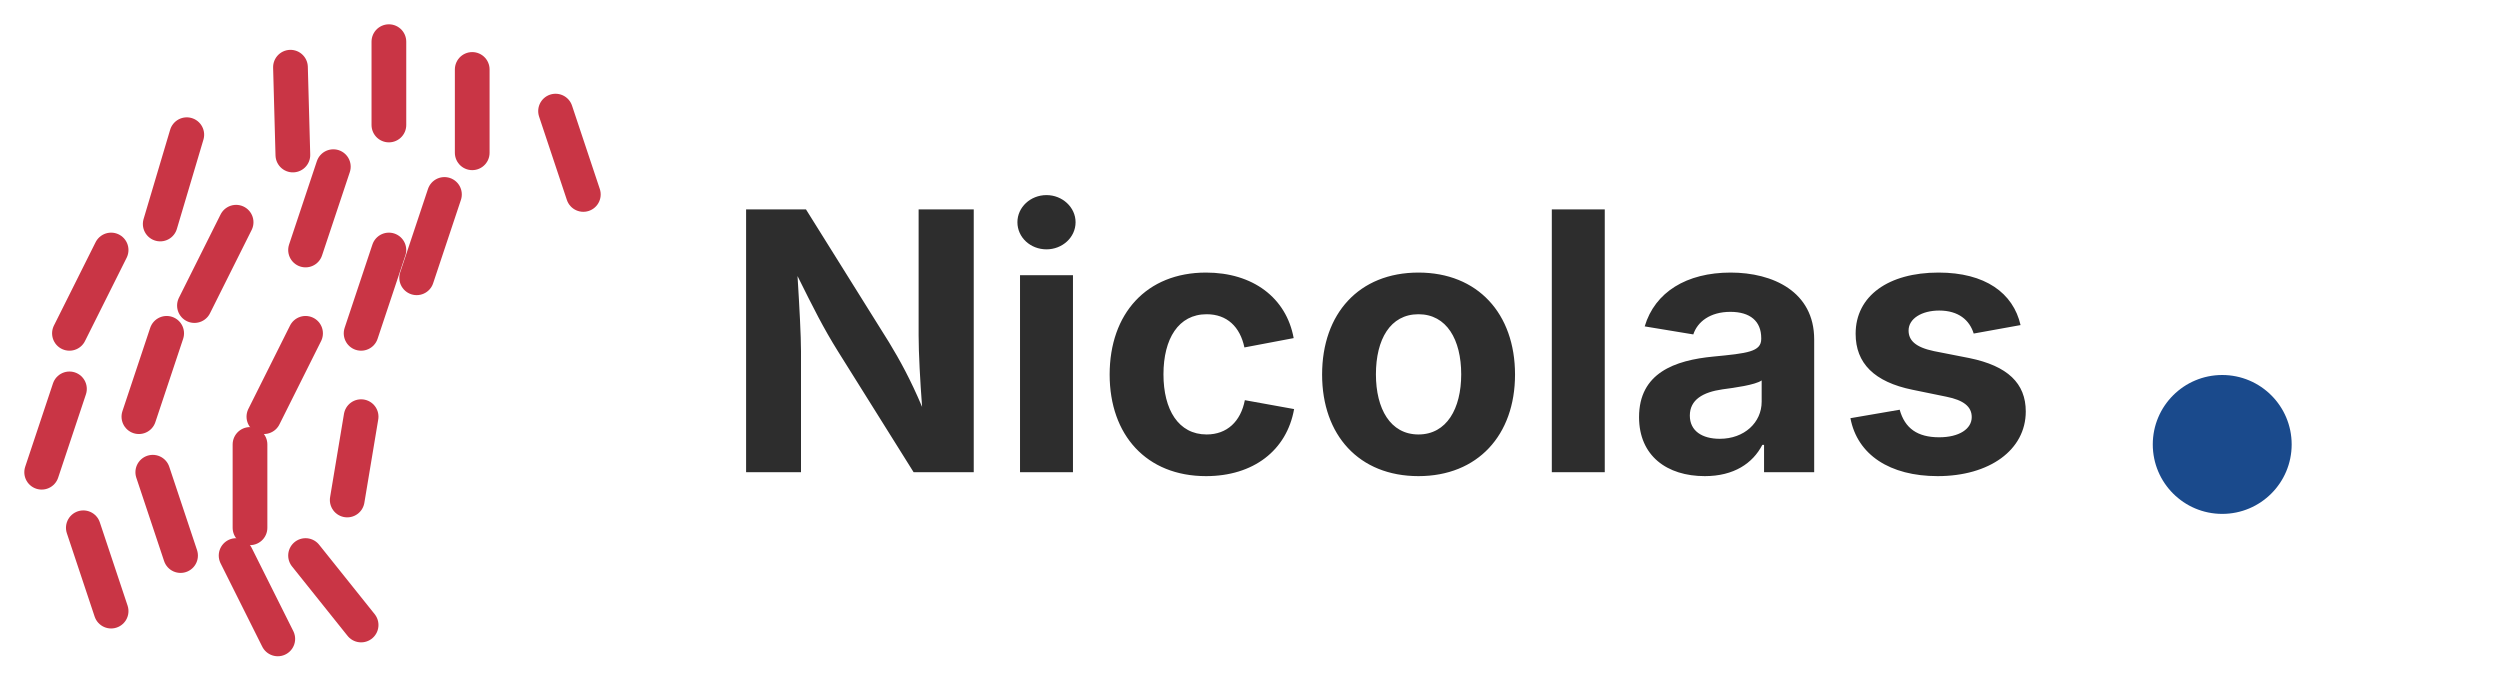
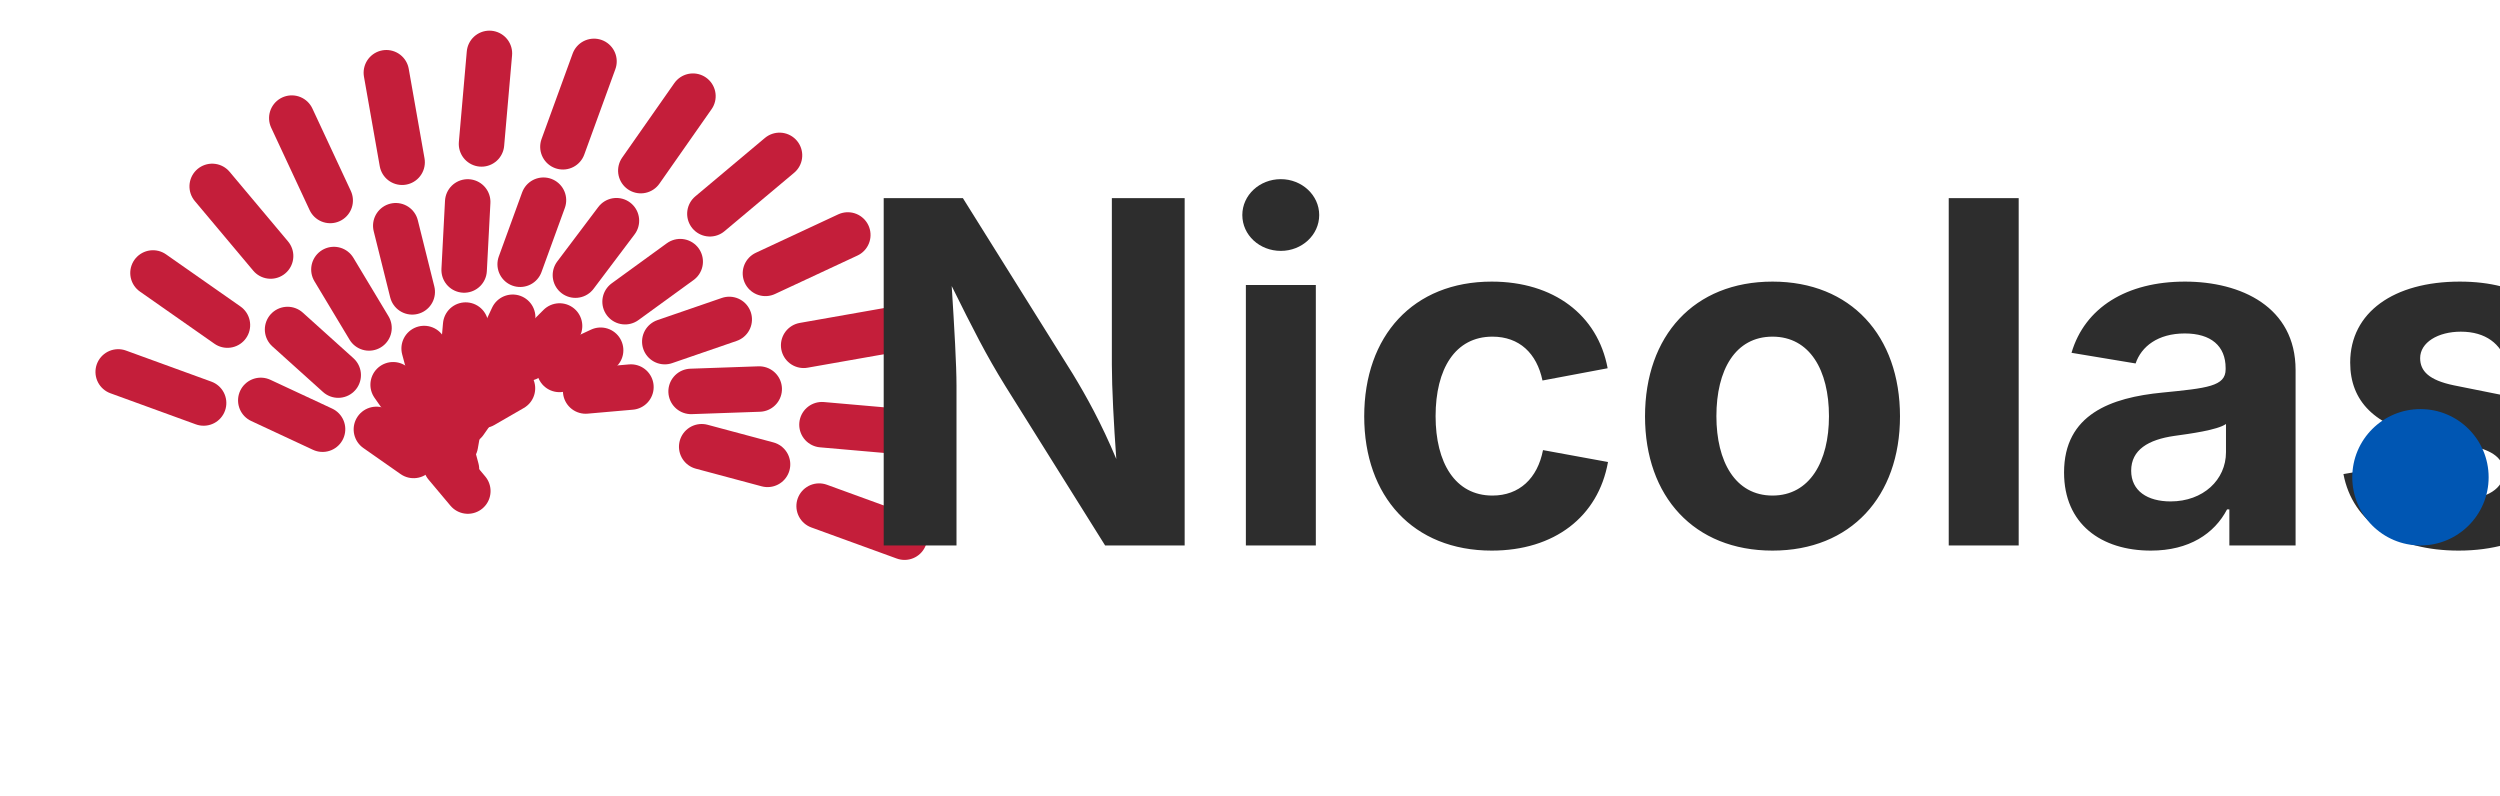
- <svg xmlns="http://www.w3.org/2000/svg" width="180" height="50" viewBox="0 0 180 50" fill="none">
-   <g stroke="#c93545" stroke-width="2.5" stroke-linecap="round">
-     <line x1="28" y1="3" x2="28" y2="9" />
-     <line x1="22" y1="5" x2="20" y2="11" transform="rotate(-20 21 8)" />
-     <line x1="14" y1="10" x2="11" y2="16" transform="rotate(-10 12 13)" />
-     <line x1="8" y1="18" x2="5" y2="24" />
-     <line x1="5" y1="28" x2="3" y2="34" />
-     <line x1="6" y1="38" x2="8" y2="44" />
-     <line x1="34" y1="5" x2="34" y2="11" />
-     <line x1="40" y1="8" x2="42" y2="14" />
-     <line x1="24" y1="12" x2="22" y2="18" />
-     <line x1="17" y1="16" x2="14" y2="22" />
-     <line x1="12" y1="24" x2="10" y2="30" />
-     <line x1="11" y1="34" x2="13" y2="40" />
-     <line x1="17" y1="40" x2="20" y2="46" />
-     <line x1="28" y1="18" x2="26" y2="24" />
-     <line x1="22" y1="24" x2="19" y2="30" />
-     <line x1="18" y1="32" x2="18" y2="38" />
-     <line x1="22" y1="40" x2="26" y2="45" />
-     <line x1="32" y1="14" x2="30" y2="20" />
-     <line x1="26" y1="30" x2="25" y2="36" />
+ <svg xmlns="http://www.w3.org/2000/svg" width="220" height="70" viewBox="0 0 220 70" fill="none">
+   <defs>
+     <style>
+       .dash { stroke: #c41e3a; stroke-width: 4; stroke-linecap: round; }
+       .text { font-family: system-ui, -apple-system, sans-serif; font-size: 42px; font-weight: 700; fill: #2d2d2d; }
+       .dot { fill: #0056b3; }
+     </style>
+   </defs>
+   <g transform="translate(10, 5)">
+     <line x1="30" y1="0" x2="30" y2="8" transform="rotate(-70 35 35)" class="dash" />
+     <line x1="30" y1="0" x2="30" y2="8" transform="rotate(-55 35 35)" class="dash" />
+     <line x1="30" y1="0" x2="30" y2="8" transform="rotate(-40 35 35)" class="dash" />
+     <line x1="30" y1="0" x2="30" y2="8" transform="rotate(-25 35 35)" class="dash" />
+     <line x1="30" y1="0" x2="30" y2="8" transform="rotate(-10 35 35)" class="dash" />
+     <line x1="30" y1="0" x2="30" y2="8" transform="rotate(5 35 35)" class="dash" />
+     <line x1="30" y1="0" x2="30" y2="8" transform="rotate(20 35 35)" class="dash" />
+     <line x1="30" y1="0" x2="30" y2="8" transform="rotate(35 35 35)" class="dash" />
+     <line x1="30" y1="0" x2="30" y2="8" transform="rotate(50 35 35)" class="dash" />
+     <line x1="30" y1="0" x2="30" y2="8" transform="rotate(65 35 35)" class="dash" />
+     <line x1="30" y1="0" x2="30" y2="8" transform="rotate(80 35 35)" class="dash" />
+     <line x1="30" y1="0" x2="30" y2="8" transform="rotate(95 35 35)" class="dash" />
+     <line x1="30" y1="0" x2="30" y2="8" transform="rotate(110 35 35)" class="dash" />
+     <line x1="30" y1="13" x2="30" y2="19" transform="rotate(-65 35 35)" class="dash" />
+     <line x1="30" y1="13" x2="30" y2="19" transform="rotate(-48 35 35)" class="dash" />
+     <line x1="30" y1="13" x2="30" y2="19" transform="rotate(-31 35 35)" class="dash" />
+     <line x1="30" y1="13" x2="30" y2="19" transform="rotate(-14 35 35)" class="dash" />
+     <line x1="30" y1="13" x2="30" y2="19" transform="rotate(3 35 35)" class="dash" />
+     <line x1="30" y1="13" x2="30" y2="19" transform="rotate(20 35 35)" class="dash" />
+     <line x1="30" y1="13" x2="30" y2="19" transform="rotate(37 35 35)" class="dash" />
+     <line x1="30" y1="13" x2="30" y2="19" transform="rotate(54 35 35)" class="dash" />
+     <line x1="30" y1="13" x2="30" y2="19" transform="rotate(71 35 35)" class="dash" />
+     <line x1="30" y1="13" x2="30" y2="19" transform="rotate(88 35 35)" class="dash" />
+     <line x1="30" y1="13" x2="30" y2="19" transform="rotate(105 35 35)" class="dash" />
+     <line x1="30" y1="24" x2="30" y2="28" transform="rotate(-55 35 35)" class="dash" />
+     <line x1="30" y1="24" x2="30" y2="28" transform="rotate(-35 35 35)" class="dash" />
+     <line x1="30" y1="24" x2="30" y2="28" transform="rotate(-15 35 35)" class="dash" />
+     <line x1="30" y1="24" x2="30" y2="28" transform="rotate(5 35 35)" class="dash" />
+     <line x1="30" y1="24" x2="30" y2="28" transform="rotate(25 35 35)" class="dash" />
+     <line x1="30" y1="24" x2="30" y2="28" transform="rotate(45 35 35)" class="dash" />
+     <line x1="30" y1="24" x2="30" y2="28" transform="rotate(65 35 35)" class="dash" />
+     <line x1="30" y1="24" x2="30" y2="28" transform="rotate(85 35 35)" class="dash" />
+     <line x1="30" y1="32" x2="30" y2="35" transform="rotate(-40 35 35)" class="dash" />
+     <line x1="30" y1="32" x2="30" y2="35" transform="rotate(-15 35 35)" class="dash" />
+     <line x1="30" y1="32" x2="30" y2="35" transform="rotate(10 35 35)" class="dash" />
+     <line x1="30" y1="32" x2="30" y2="35" transform="rotate(35 35 35)" class="dash" />
+     <line x1="30" y1="32" x2="30" y2="35" transform="rotate(60 35 35)" class="dash" />
  </g>
-   <text x="52" y="34" font-family="system-ui, -apple-system, sans-serif" font-size="26" font-weight="700" fill="#2d2d2d">Nicolas</text>
-   <circle cx="160" cy="32" r="5" fill="#1a4a8c" />
+   <text x="75" y="48" class="text">Nicolas</text>
+   <circle cx="213" cy="42" r="6" class="dot" />
</svg>
